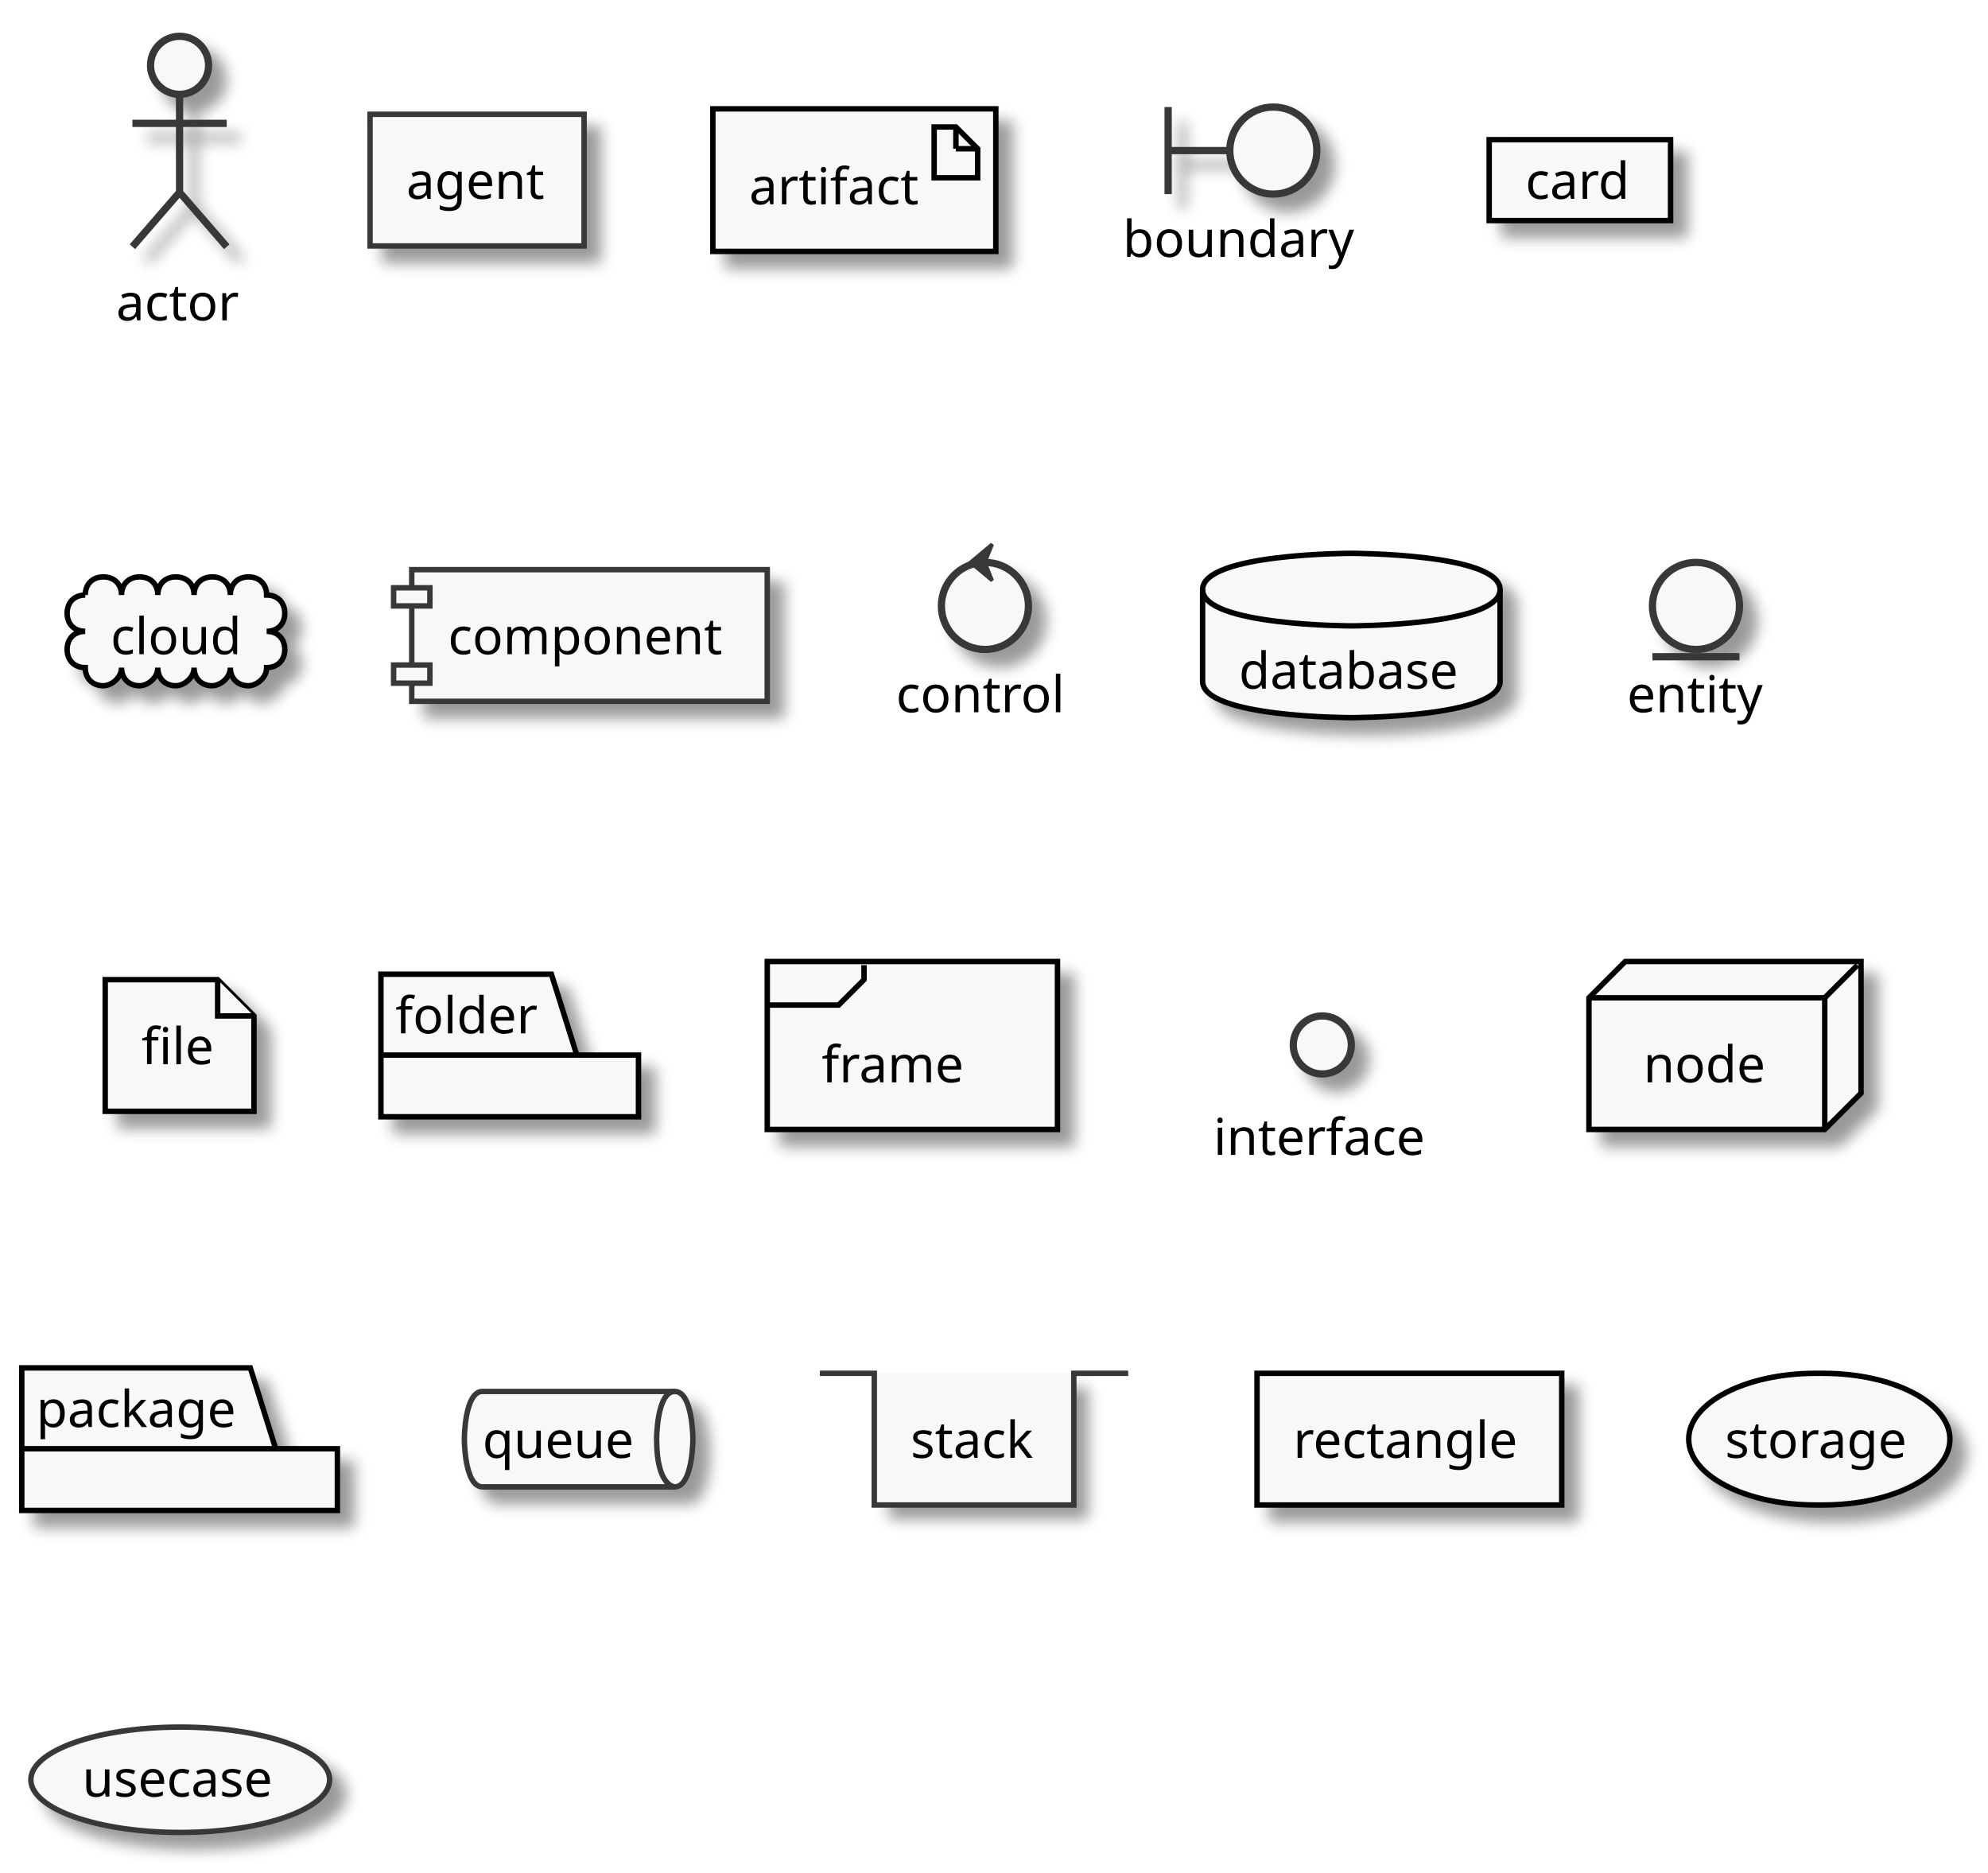
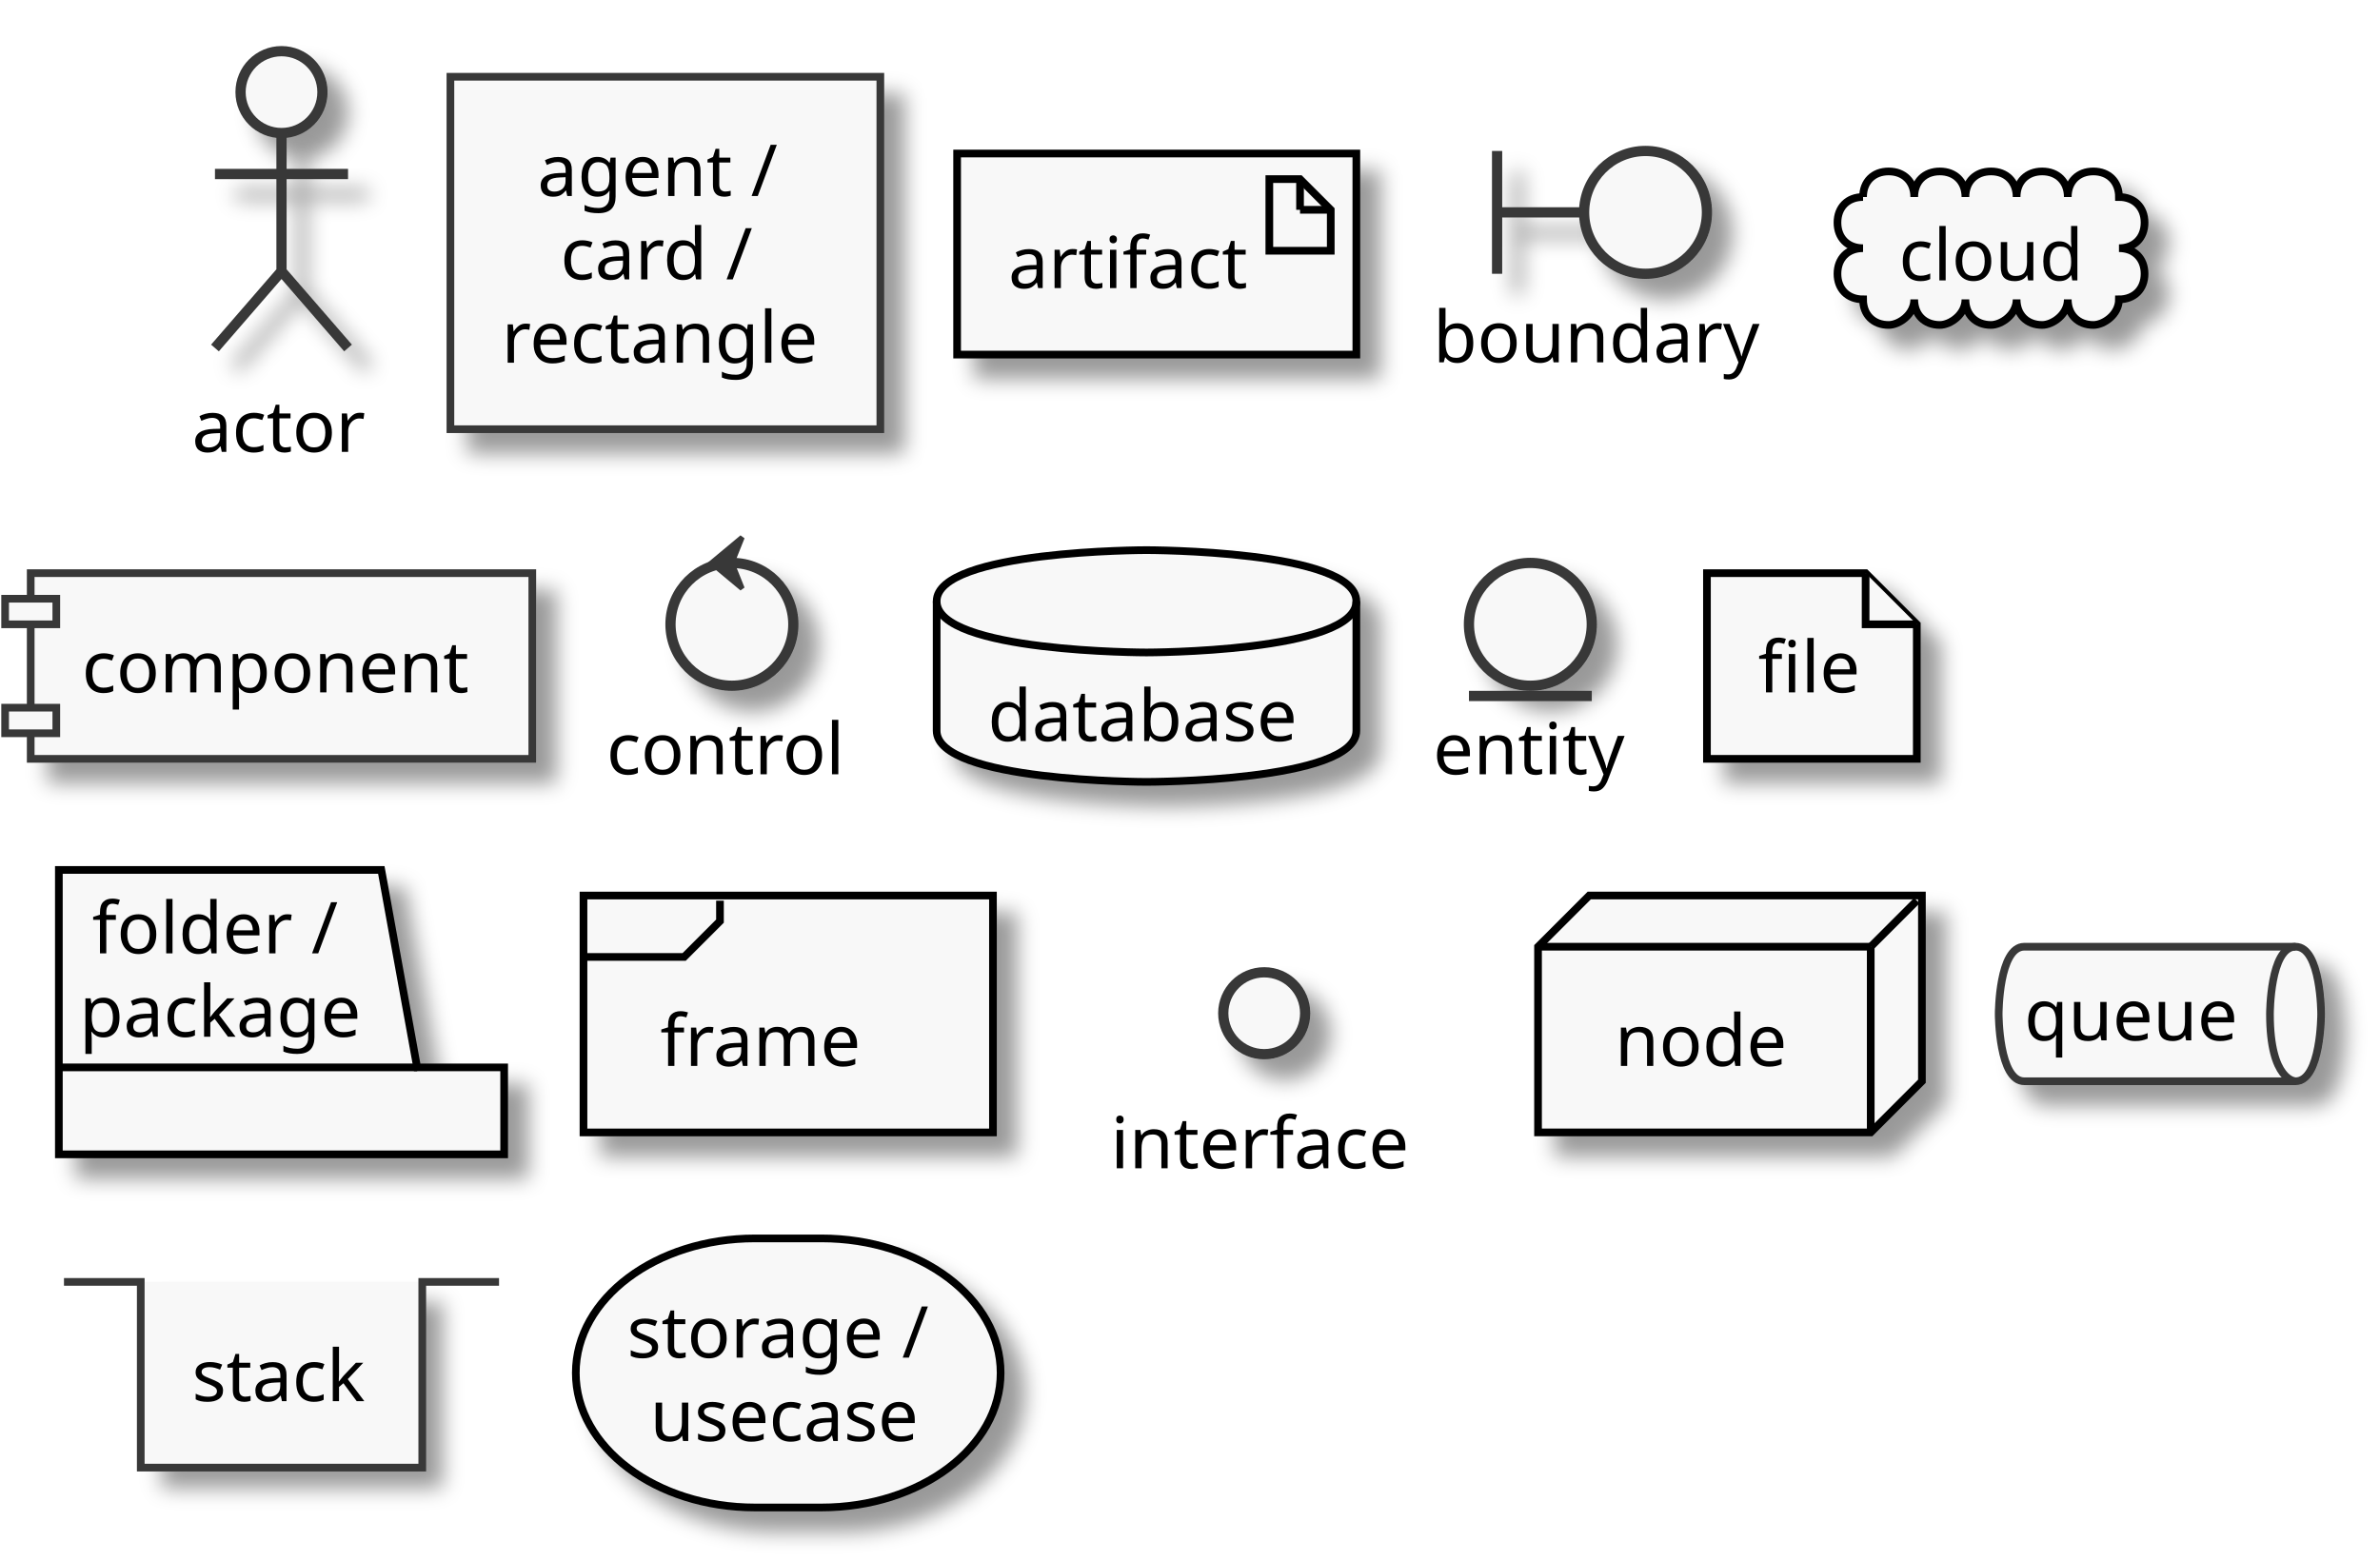
- <svg xmlns="http://www.w3.org/2000/svg" contentScriptType="application/ecmascript" contentStyleType="text/css" height="516px" preserveAspectRatio="none" style="width:548px;height:516px;" version="1.1" viewBox="0 0 548 516" width="548px" zoomAndPan="magnify">
+ <svg xmlns="http://www.w3.org/2000/svg" contentScriptType="application/ecmascript" contentStyleType="text/css" height="305px" preserveAspectRatio="none" style="width:465px;height:305px;" version="1.1" viewBox="0 0 465 305" width="465px" zoomAndPan="magnify">
  <defs>
-     <filter height="300%" id="fuo9z9wsag67l" width="300%" x="-1" y="-1">
+     <filter height="300%" id="f1i3yjq6z7bvw0" width="300%" x="-1" y="-1">
      <feGaussianBlur result="blurOut" stdDeviation="2.0" />
      <feColorMatrix in="blurOut" result="blurOut2" type="matrix" values="0 0 0 0 0 0 0 0 0 0 0 0 0 0 0 0 0 0 .4 0" />
      <feOffset dx="4.0" dy="4.0" in="blurOut2" result="blurOut3" />
      <feBlend in="SourceGraphic" in2="blurOut3" mode="normal" />
    </filter>
  </defs>
  <g>
-     <ellipse cx="49.5" cy="18" fill="#F8F8F8" filter="url(#fuo9z9wsag67l)" rx="8" ry="8" style="stroke: #383838; stroke-width: 2.0;" />
-     <path d="M49.5,26 L49.5,53 M36.5,34 L62.5,34 M49.5,53 L36.5,68 M49.5,53 L62.5,68 " fill="none" filter="url(#fuo9z9wsag67l)" style="stroke: #383838; stroke-width: 2.0;" />
-     <text fill="#000000" font-family="sans-serif" font-size="14" lengthAdjust="spacingAndGlyphs" textLength="35" x="32" y="88.303">actor</text>
-     <rect fill="#F8F8F8" filter="url(#fuo9z9wsag67l)" height="36.29" style="stroke: #383838; stroke-width: 1.5;" width="59" x="102" y="31.5" />
-     <text fill="#000000" font-family="sans-serif" font-size="14" lengthAdjust="spacingAndGlyphs" textLength="39" x="112" y="54.803">agent</text>
-     <rect fill="#F8F8F8" filter="url(#fuo9z9wsag67l)" height="39.29" style="stroke: #000000; stroke-width: 1.5;" width="78" x="196.5" y="30" />
-     <polygon fill="#F8F8F8" points="257.5,35,257.5,49,269.5,49,269.5,41,263.5,35,257.5,35" style="stroke: #000000; stroke-width: 1.5;" />
-     <line style="stroke: #000000; stroke-width: 1.5;" x1="263.5" x2="263.5" y1="35" y2="41" />
-     <line style="stroke: #000000; stroke-width: 1.5;" x1="269.5" x2="263.5" y1="41" y2="41" />
-     <text fill="#000000" font-family="sans-serif" font-size="14" lengthAdjust="spacingAndGlyphs" textLength="48" x="206.5" y="56.303">artifact</text>
-     <path d="M322,29.5 L322,53.5 M322,41.5 L339,41.5 " fill="none" filter="url(#fuo9z9wsag67l)" style="stroke: #383838; stroke-width: 2.0;" />
-     <ellipse cx="351" cy="41.5" fill="#F8F8F8" filter="url(#fuo9z9wsag67l)" rx="12" ry="12" style="stroke: #383838; stroke-width: 2.0;" />
-     <text fill="#000000" font-family="sans-serif" font-size="14" lengthAdjust="spacingAndGlyphs" textLength="66" x="309.5" y="70.803">boundary</text>
-     <rect fill="#F8F8F8" filter="url(#fuo9z9wsag67l)" height="22.29" style="stroke: #000000; stroke-width: 1.5;" width="50" x="410.5" y="38.5" />
-     <text fill="#000000" font-family="sans-serif" font-size="14" lengthAdjust="spacingAndGlyphs" textLength="30" x="420.5" y="54.803">card</text>
-     <path d="M23.5,164 C23.5,161 25.5,159 28.5,159 C31.5,159 33.5,161 33.5,164 C33.5,161 35.5,159 38.5,159 C41.5,159 43.5,161 43.5,164 C43.5,161 45.5,159 48.5,159 C51.5,159 53.5,161 53.5,164 C53.5,161 55.5,159 58.5,159 C61.5,159 63.5,161 63.5,164 C63.5,161 65.5,159 68.5,159 C71.5,159 73.5,161 73.5,164 C76.5,164 78.5,166 78.5,169 C78.5,172 76.5,174 73.5,174 C76.5,174 78.5,176 78.5,179 C78.5,182 76.5,184 73.5,184 C73.5,187 70.5,189 68.5,189 C65.5,189 63.5,187 63.5,184 C63.5,187 60.5,189 58.5,189 C55.5,189 53.5,187 53.5,184 C53.5,187 50.5,189 48.5,189 C45.5,189 43.5,187 43.5,184 C43.5,187 40.5,189 38.5,189 C35.5,189 33.5,187 33.5,184 C33.5,187 30.5,189 28.5,189 C25.5,189 23.5,187 23.5,184 C20.5,184 18.5,182 18.5,179 C18.5,176 20.5,174 23.5,174 C20.5,174 18.5,172 18.5,169 C18.5,166 20.5,164 23.5,164 " fill="#F8F8F8" filter="url(#fuo9z9wsag67l)" style="stroke: #000000; stroke-width: 1.5;" />
-     <text fill="#000000" font-family="sans-serif" font-size="14" lengthAdjust="spacingAndGlyphs" textLength="38" x="30.5" y="180.303">cloud</text>
-     <rect fill="#F8F8F8" filter="url(#fuo9z9wsag67l)" height="36.29" style="stroke: #383838; stroke-width: 1.5;" width="98" x="113.5" y="157" />
-     <rect fill="#F8F8F8" height="5" style="stroke: #383838; stroke-width: 1.5;" width="10" x="108.5" y="162" />
-     <rect fill="#F8F8F8" height="5" style="stroke: #383838; stroke-width: 1.5;" width="10" x="108.5" y="183.29" />
-     <text fill="#000000" font-family="sans-serif" font-size="14" lengthAdjust="spacingAndGlyphs" textLength="78" x="123.5" y="180.303">component</text>
-     <ellipse cx="271.5" cy="167" fill="#F8F8F8" filter="url(#fuo9z9wsag67l)" rx="12" ry="12" style="stroke: #383838; stroke-width: 2.0;" />
-     <polygon fill="#383838" points="267.5,155,273.5,150,271.5,155,273.5,160,267.5,155" style="stroke: #383838; stroke-width: 1.0;" />
-     <text fill="#000000" font-family="sans-serif" font-size="14" lengthAdjust="spacingAndGlyphs" textLength="49" x="247" y="196.303">control</text>
-     <path d="M331.5,162.5 C331.5,152.5 372.5,152.5 372.5,152.5 C372.5,152.5 413.5,152.5 413.5,162.5 L413.5,187.79 C413.5,197.79 372.5,197.79 372.5,197.79 C372.5,197.79 331.5,197.79 331.5,187.79 L331.5,162.5 " fill="#F8F8F8" filter="url(#fuo9z9wsag67l)" style="stroke: #000000; stroke-width: 1.5;" />
-     <path d="M331.5,162.5 C331.5,172.5 372.5,172.5 372.5,172.5 C372.5,172.5 413.5,172.5 413.5,162.5 " fill="none" style="stroke: #000000; stroke-width: 1.5;" />
-     <text fill="#000000" font-family="sans-serif" font-size="14" lengthAdjust="spacingAndGlyphs" textLength="62" x="341.5" y="189.803">database</text>
-     <ellipse cx="467.5" cy="167" fill="#F8F8F8" filter="url(#fuo9z9wsag67l)" rx="12" ry="12" style="stroke: #383838; stroke-width: 2.0;" />
-     <line style="stroke: #383838; stroke-width: 2.0;" x1="455.5" x2="479.5" y1="181" y2="181" />
-     <text fill="#000000" font-family="sans-serif" font-size="14" lengthAdjust="spacingAndGlyphs" textLength="38" x="448.5" y="196.303">entity</text>
-     <polygon fill="#F8F8F8" filter="url(#fuo9z9wsag67l)" points="29,270,29,306.29,70,306.29,70,280,60,270,29,270" style="stroke: #000000; stroke-width: 1.5;" />
-     <path d="M60,270 L60,280 L70,280 " fill="#F8F8F8" style="stroke: #000000; stroke-width: 1.5;" />
-     <text fill="#000000" font-family="sans-serif" font-size="14" lengthAdjust="spacingAndGlyphs" textLength="21" x="39" y="293.303">file</text>
-     <polygon fill="#F8F8F8" filter="url(#fuo9z9wsag67l)" points="105,268.5,152,268.5,159,290.79,176,290.79,176,307.79,105,307.79,105,268.5" style="stroke: #000000; stroke-width: 1.5;" />
-     <line style="stroke: #000000; stroke-width: 1.5;" x1="105" x2="159" y1="290.79" y2="290.79" />
-     <text fill="#000000" font-family="sans-serif" font-size="14" lengthAdjust="spacingAndGlyphs" textLength="41" x="109" y="284.803">folder</text>
-     <rect fill="#F8F8F8" filter="url(#fuo9z9wsag67l)" height="46.29" style="stroke: #000000; stroke-width: 1.5;" width="80" x="211.5" y="265" />
-     <path d="M238.167,266 L238.167,270 L231.167,277 L211.5,277 " fill="none" style="stroke: #000000; stroke-width: 1.5;" />
-     <text fill="#000000" font-family="sans-serif" font-size="14" lengthAdjust="spacingAndGlyphs" textLength="40" x="226.5" y="298.303">frame</text>
-     <ellipse cx="364.5" cy="288" fill="#F8F8F8" filter="url(#fuo9z9wsag67l)" rx="8" ry="8" style="stroke: #383838; stroke-width: 2.0;" />
-     <text fill="#000000" font-family="sans-serif" font-size="14" lengthAdjust="spacingAndGlyphs" textLength="60" x="334.5" y="318.303">interface</text>
-     <polygon fill="#F8F8F8" filter="url(#fuo9z9wsag67l)" points="438,275,448,265,513,265,513,301.29,503,311.29,438,311.29,438,275" style="stroke: #000000; stroke-width: 1.5;" />
-     <line style="stroke: #000000; stroke-width: 1.5;" x1="503" x2="512" y1="275" y2="266" />
-     <line style="stroke: #000000; stroke-width: 1.5;" x1="438" x2="503" y1="275" y2="275" />
-     <line style="stroke: #000000; stroke-width: 1.5;" x1="503" x2="503" y1="275" y2="311.29" />
-     <text fill="#000000" font-family="sans-serif" font-size="14" lengthAdjust="spacingAndGlyphs" textLength="35" x="453" y="298.303">node</text>
-     <polygon fill="#F8F8F8" filter="url(#fuo9z9wsag67l)" points="6,377,69,377,76,399.29,93,399.29,93,416.29,6,416.29,6,377" style="stroke: #000000; stroke-width: 1.5;" />
-     <line style="stroke: #000000; stroke-width: 1.5;" x1="6" x2="76" y1="399.29" y2="399.29" />
-     <text fill="#000000" font-family="sans-serif" font-size="14" lengthAdjust="spacingAndGlyphs" textLength="57" x="10" y="393.303">package</text>
-     <path d="M133,383.5 L186,383.5 C191,383.5 191,396.645 191,396.645 C191,396.645 191,409.79 186,409.79 L133,409.79 C128,409.79 128,396.645 128,396.645 C128,396.645 128,383.5 133,383.5 " fill="#F8F8F8" filter="url(#fuo9z9wsag67l)" style="stroke: #383838; stroke-width: 1.5;" />
-     <path d="M186,383.5 C181,383.5 181,396.645 181,396.645 C181,409.79 186,409.79 186,409.79 " fill="none" style="stroke: #383838; stroke-width: 1.5;" />
-     <text fill="#000000" font-family="sans-serif" font-size="14" lengthAdjust="spacingAndGlyphs" textLength="43" x="133" y="401.803">queue</text>
-     <rect fill="#F8F8F8" filter="url(#fuo9z9wsag67l)" height="36.29" style="stroke: none; stroke-width: 1.5;" width="55" x="241" y="378.5" />
-     <path d="M226,378.5 L241,378.5 L241,414.79 L296,414.79 L296,378.5 L311,378.5 " fill="none" style="stroke: #383838; stroke-width: 1.5;" />
-     <text fill="#000000" font-family="sans-serif" font-size="14" lengthAdjust="spacingAndGlyphs" textLength="35" x="251" y="401.803">stack</text>
-     <rect fill="#F8F8F8" filter="url(#fuo9z9wsag67l)" height="36.29" style="stroke: #000000; stroke-width: 1.5;" width="84" x="346.5" y="378.5" />
-     <text fill="#000000" font-family="sans-serif" font-size="14" lengthAdjust="spacingAndGlyphs" textLength="64" x="356.5" y="401.803">rectangle</text>
-     <rect fill="#F8F8F8" filter="url(#fuo9z9wsag67l)" height="36.29" rx="35" ry="35" style="stroke: #000000; stroke-width: 1.5;" width="72" x="465.5" y="378.5" />
-     <text fill="#000000" font-family="sans-serif" font-size="14" lengthAdjust="spacingAndGlyphs" textLength="52" x="475.5" y="401.803">storage</text>
-     <ellipse cx="49.684" cy="490.519" fill="#F8F8F8" filter="url(#fuo9z9wsag67l)" rx="41.184" ry="14.519" style="stroke: #383838; stroke-width: 1.5;" />
-     <text fill="#000000" font-family="sans-serif" font-size="14" lengthAdjust="spacingAndGlyphs" textLength="54" x="22.684" y="495.164">usecase</text>
+     <ellipse cx="55" cy="18" fill="#F8F8F8" filter="url(#f1i3yjq6z7bvw0)" rx="8" ry="8" style="stroke: #383838; stroke-width: 2.0;" />
+     <path d="M55,26 L55,53 M42,34 L68,34 M55,53 L42,68 M55,53 L68,68 " fill="none" filter="url(#f1i3yjq6z7bvw0)" style="stroke: #383838; stroke-width: 2.0;" />
+     <text fill="#000000" font-family="sans-serif" font-size="14" lengthAdjust="spacingAndGlyphs" textLength="35" x="37.5" y="88.303">actor</text>
+     <rect fill="#F8F8F8" filter="url(#f1i3yjq6z7bvw0)" height="68.87" style="stroke: #383838; stroke-width: 1.5;" width="84" x="88" y="15" />
+     <text fill="#000000" font-family="sans-serif" font-size="14" lengthAdjust="spacingAndGlyphs" textLength="50" x="105" y="38.303">agent /</text>
+     <text fill="#000000" font-family="sans-serif" font-size="14" lengthAdjust="spacingAndGlyphs" textLength="41" x="109.5" y="54.593">card /</text>
+     <text fill="#000000" font-family="sans-serif" font-size="14" lengthAdjust="spacingAndGlyphs" textLength="64" x="98" y="70.883">rectangle</text>
+     <rect fill="#F8F8F8" filter="url(#f1i3yjq6z7bvw0)" height="39.29" style="stroke: #000000; stroke-width: 1.5;" width="78" x="187" y="30" />
+     <polygon fill="#F8F8F8" points="248,35,248,49,260,49,260,41,254,35,248,35" style="stroke: #000000; stroke-width: 1.5;" />
+     <line style="stroke: #000000; stroke-width: 1.5;" x1="254" x2="254" y1="35" y2="41" />
+     <line style="stroke: #000000; stroke-width: 1.5;" x1="260" x2="254" y1="41" y2="41" />
+     <text fill="#000000" font-family="sans-serif" font-size="14" lengthAdjust="spacingAndGlyphs" textLength="48" x="197" y="56.303">artifact</text>
+     <path d="M292.5,29.5 L292.5,53.5 M292.5,41.5 L309.5,41.5 " fill="none" filter="url(#f1i3yjq6z7bvw0)" style="stroke: #383838; stroke-width: 2.0;" />
+     <ellipse cx="321.5" cy="41.5" fill="#F8F8F8" filter="url(#f1i3yjq6z7bvw0)" rx="12" ry="12" style="stroke: #383838; stroke-width: 2.0;" />
+     <text fill="#000000" font-family="sans-serif" font-size="14" lengthAdjust="spacingAndGlyphs" textLength="66" x="280" y="70.803">boundary</text>
+     <path d="M364,38.5 C364,35.5 366,33.5 369,33.5 C372,33.5 374,35.5 374,38.5 C374,35.5 376,33.5 379,33.5 C382,33.5 384,35.5 384,38.5 C384,35.5 386,33.5 389,33.5 C392,33.5 394,35.5 394,38.5 C394,35.5 396,33.5 399,33.5 C402,33.5 404,35.5 404,38.5 C404,35.5 406,33.5 409,33.5 C412,33.5 414,35.5 414,38.5 C417,38.5 419,40.5 419,43.5 C419,46.5 417,48.5 414,48.5 C417,48.5 419,50.5 419,53.5 C419,56.5 417,58.5 414,58.5 C414,61.5 411,63.5 409,63.5 C406,63.5 404,61.5 404,58.5 C404,61.5 401,63.5 399,63.5 C396,63.5 394,61.5 394,58.5 C394,61.5 391,63.5 389,63.5 C386,63.5 384,61.5 384,58.5 C384,61.5 381,63.5 379,63.5 C376,63.5 374,61.5 374,58.5 C374,61.5 371,63.5 369,63.5 C366,63.5 364,61.5 364,58.5 C361,58.5 359,56.5 359,53.5 C359,50.5 361,48.5 364,48.5 C361,48.5 359,46.5 359,43.5 C359,40.5 361,38.5 364,38.5 " fill="#F8F8F8" filter="url(#f1i3yjq6z7bvw0)" style="stroke: #000000; stroke-width: 1.5;" />
+     <text fill="#000000" font-family="sans-serif" font-size="14" lengthAdjust="spacingAndGlyphs" textLength="38" x="371" y="54.803">cloud</text>
+     <rect fill="#F8F8F8" filter="url(#f1i3yjq6z7bvw0)" height="36.29" style="stroke: #383838; stroke-width: 1.5;" width="98" x="6" y="112" />
+     <rect fill="#F8F8F8" height="5" style="stroke: #383838; stroke-width: 1.5;" width="10" x="1" y="117" />
+     <rect fill="#F8F8F8" height="5" style="stroke: #383838; stroke-width: 1.5;" width="10" x="1" y="138.29" />
+     <text fill="#000000" font-family="sans-serif" font-size="14" lengthAdjust="spacingAndGlyphs" textLength="78" x="16" y="135.303">component</text>
+     <ellipse cx="143" cy="122" fill="#F8F8F8" filter="url(#f1i3yjq6z7bvw0)" rx="12" ry="12" style="stroke: #383838; stroke-width: 2.0;" />
+     <polygon fill="#383838" points="139,110,145,105,143,110,145,115,139,110" style="stroke: #383838; stroke-width: 1.0;" />
+     <text fill="#000000" font-family="sans-serif" font-size="14" lengthAdjust="spacingAndGlyphs" textLength="49" x="118.5" y="151.303">control</text>
+     <path d="M183,117.5 C183,107.5 224,107.5 224,107.5 C224,107.5 265,107.5 265,117.5 L265,142.79 C265,152.79 224,152.79 224,152.79 C224,152.79 183,152.79 183,142.79 L183,117.5 " fill="#F8F8F8" filter="url(#f1i3yjq6z7bvw0)" style="stroke: #000000; stroke-width: 1.5;" />
+     <path d="M183,117.5 C183,127.5 224,127.5 224,127.5 C224,127.5 265,127.5 265,117.5 " fill="none" style="stroke: #000000; stroke-width: 1.5;" />
+     <text fill="#000000" font-family="sans-serif" font-size="14" lengthAdjust="spacingAndGlyphs" textLength="62" x="193" y="144.803">database</text>
+     <ellipse cx="299" cy="122" fill="#F8F8F8" filter="url(#f1i3yjq6z7bvw0)" rx="12" ry="12" style="stroke: #383838; stroke-width: 2.0;" />
+     <line style="stroke: #383838; stroke-width: 2.0;" x1="287" x2="311" y1="136" y2="136" />
+     <text fill="#000000" font-family="sans-serif" font-size="14" lengthAdjust="spacingAndGlyphs" textLength="38" x="280" y="151.303">entity</text>
+     <polygon fill="#F8F8F8" filter="url(#f1i3yjq6z7bvw0)" points="333.5,112,333.5,148.29,374.5,148.29,374.5,122,364.5,112,333.5,112" style="stroke: #000000; stroke-width: 1.5;" />
+     <path d="M364.5,112 L364.5,122 L374.5,122 " fill="#F8F8F8" style="stroke: #000000; stroke-width: 1.5;" />
+     <text fill="#000000" font-family="sans-serif" font-size="14" lengthAdjust="spacingAndGlyphs" textLength="21" x="343.5" y="135.303">file</text>
+     <polygon fill="#F8F8F8" filter="url(#f1i3yjq6z7bvw0)" points="11.5,170,74.5,170,81.5,208.58,98.5,208.58,98.5,225.58,11.5,225.58,11.5,170" style="stroke: #000000; stroke-width: 1.5;" />
+     <line style="stroke: #000000; stroke-width: 1.5;" x1="11.5" x2="81.5" y1="208.58" y2="208.58" />
+     <text fill="#000000" font-family="sans-serif" font-size="14" lengthAdjust="spacingAndGlyphs" textLength="52" x="18" y="186.303">folder /</text>
+     <text fill="#000000" font-family="sans-serif" font-size="14" lengthAdjust="spacingAndGlyphs" textLength="57" x="15.5" y="202.593">package</text>
+     <rect fill="#F8F8F8" filter="url(#f1i3yjq6z7bvw0)" height="46.29" style="stroke: #000000; stroke-width: 1.5;" width="80" x="114" y="175" />
+     <path d="M140.667,176 L140.667,180 L133.667,187 L114,187 " fill="none" style="stroke: #000000; stroke-width: 1.5;" />
+     <text fill="#000000" font-family="sans-serif" font-size="14" lengthAdjust="spacingAndGlyphs" textLength="40" x="129" y="208.303">frame</text>
+     <ellipse cx="247" cy="198" fill="#F8F8F8" filter="url(#f1i3yjq6z7bvw0)" rx="8" ry="8" style="stroke: #383838; stroke-width: 2.0;" />
+     <text fill="#000000" font-family="sans-serif" font-size="14" lengthAdjust="spacingAndGlyphs" textLength="60" x="217" y="228.303">interface</text>
+     <polygon fill="#F8F8F8" filter="url(#f1i3yjq6z7bvw0)" points="300.5,185,310.5,175,375.5,175,375.5,211.29,365.5,221.29,300.5,221.29,300.5,185" style="stroke: #000000; stroke-width: 1.5;" />
+     <line style="stroke: #000000; stroke-width: 1.5;" x1="365.5" x2="374.5" y1="185" y2="176" />
+     <line style="stroke: #000000; stroke-width: 1.5;" x1="300.5" x2="365.5" y1="185" y2="185" />
+     <line style="stroke: #000000; stroke-width: 1.5;" x1="365.5" x2="365.5" y1="185" y2="221.29" />
+     <text fill="#000000" font-family="sans-serif" font-size="14" lengthAdjust="spacingAndGlyphs" textLength="35" x="315.5" y="208.303">node</text>
+     <path d="M395.5,185 L448.5,185 C453.5,185 453.5,198.145 453.5,198.145 C453.5,198.145 453.5,211.29 448.5,211.29 L395.5,211.29 C390.5,211.29 390.5,198.145 390.5,198.145 C390.5,198.145 390.5,185 395.5,185 " fill="#F8F8F8" filter="url(#f1i3yjq6z7bvw0)" style="stroke: #383838; stroke-width: 1.5;" />
+     <path d="M448.5,185 C443.5,185 443.5,198.145 443.5,198.145 C443.5,211.29 448.5,211.29 448.5,211.29 " fill="none" style="stroke: #383838; stroke-width: 1.5;" />
+     <text fill="#000000" font-family="sans-serif" font-size="14" lengthAdjust="spacingAndGlyphs" textLength="43" x="395.5" y="203.303">queue</text>
+     <rect fill="#F8F8F8" filter="url(#f1i3yjq6z7bvw0)" height="36.29" style="stroke: none; stroke-width: 1.5;" width="55" x="27.5" y="250.5" />
+     <path d="M12.5,250.5 L27.5,250.5 L27.5,286.79 L82.5,286.79 L82.5,250.5 L97.5,250.5 " fill="none" style="stroke: #383838; stroke-width: 1.5;" />
+     <text fill="#000000" font-family="sans-serif" font-size="14" lengthAdjust="spacingAndGlyphs" textLength="35" x="37.5" y="273.803">stack</text>
+     <rect fill="#F8F8F8" filter="url(#f1i3yjq6z7bvw0)" height="52.58" rx="35" ry="35" style="stroke: #000000; stroke-width: 1.5;" width="83" x="112.5" y="242" />
+     <text fill="#000000" font-family="sans-serif" font-size="14" lengthAdjust="spacingAndGlyphs" textLength="63" x="122.5" y="265.303">storage /</text>
+     <text fill="#000000" font-family="sans-serif" font-size="14" lengthAdjust="spacingAndGlyphs" textLength="54" x="127" y="281.593">usecase</text>
  </g>
</svg>
